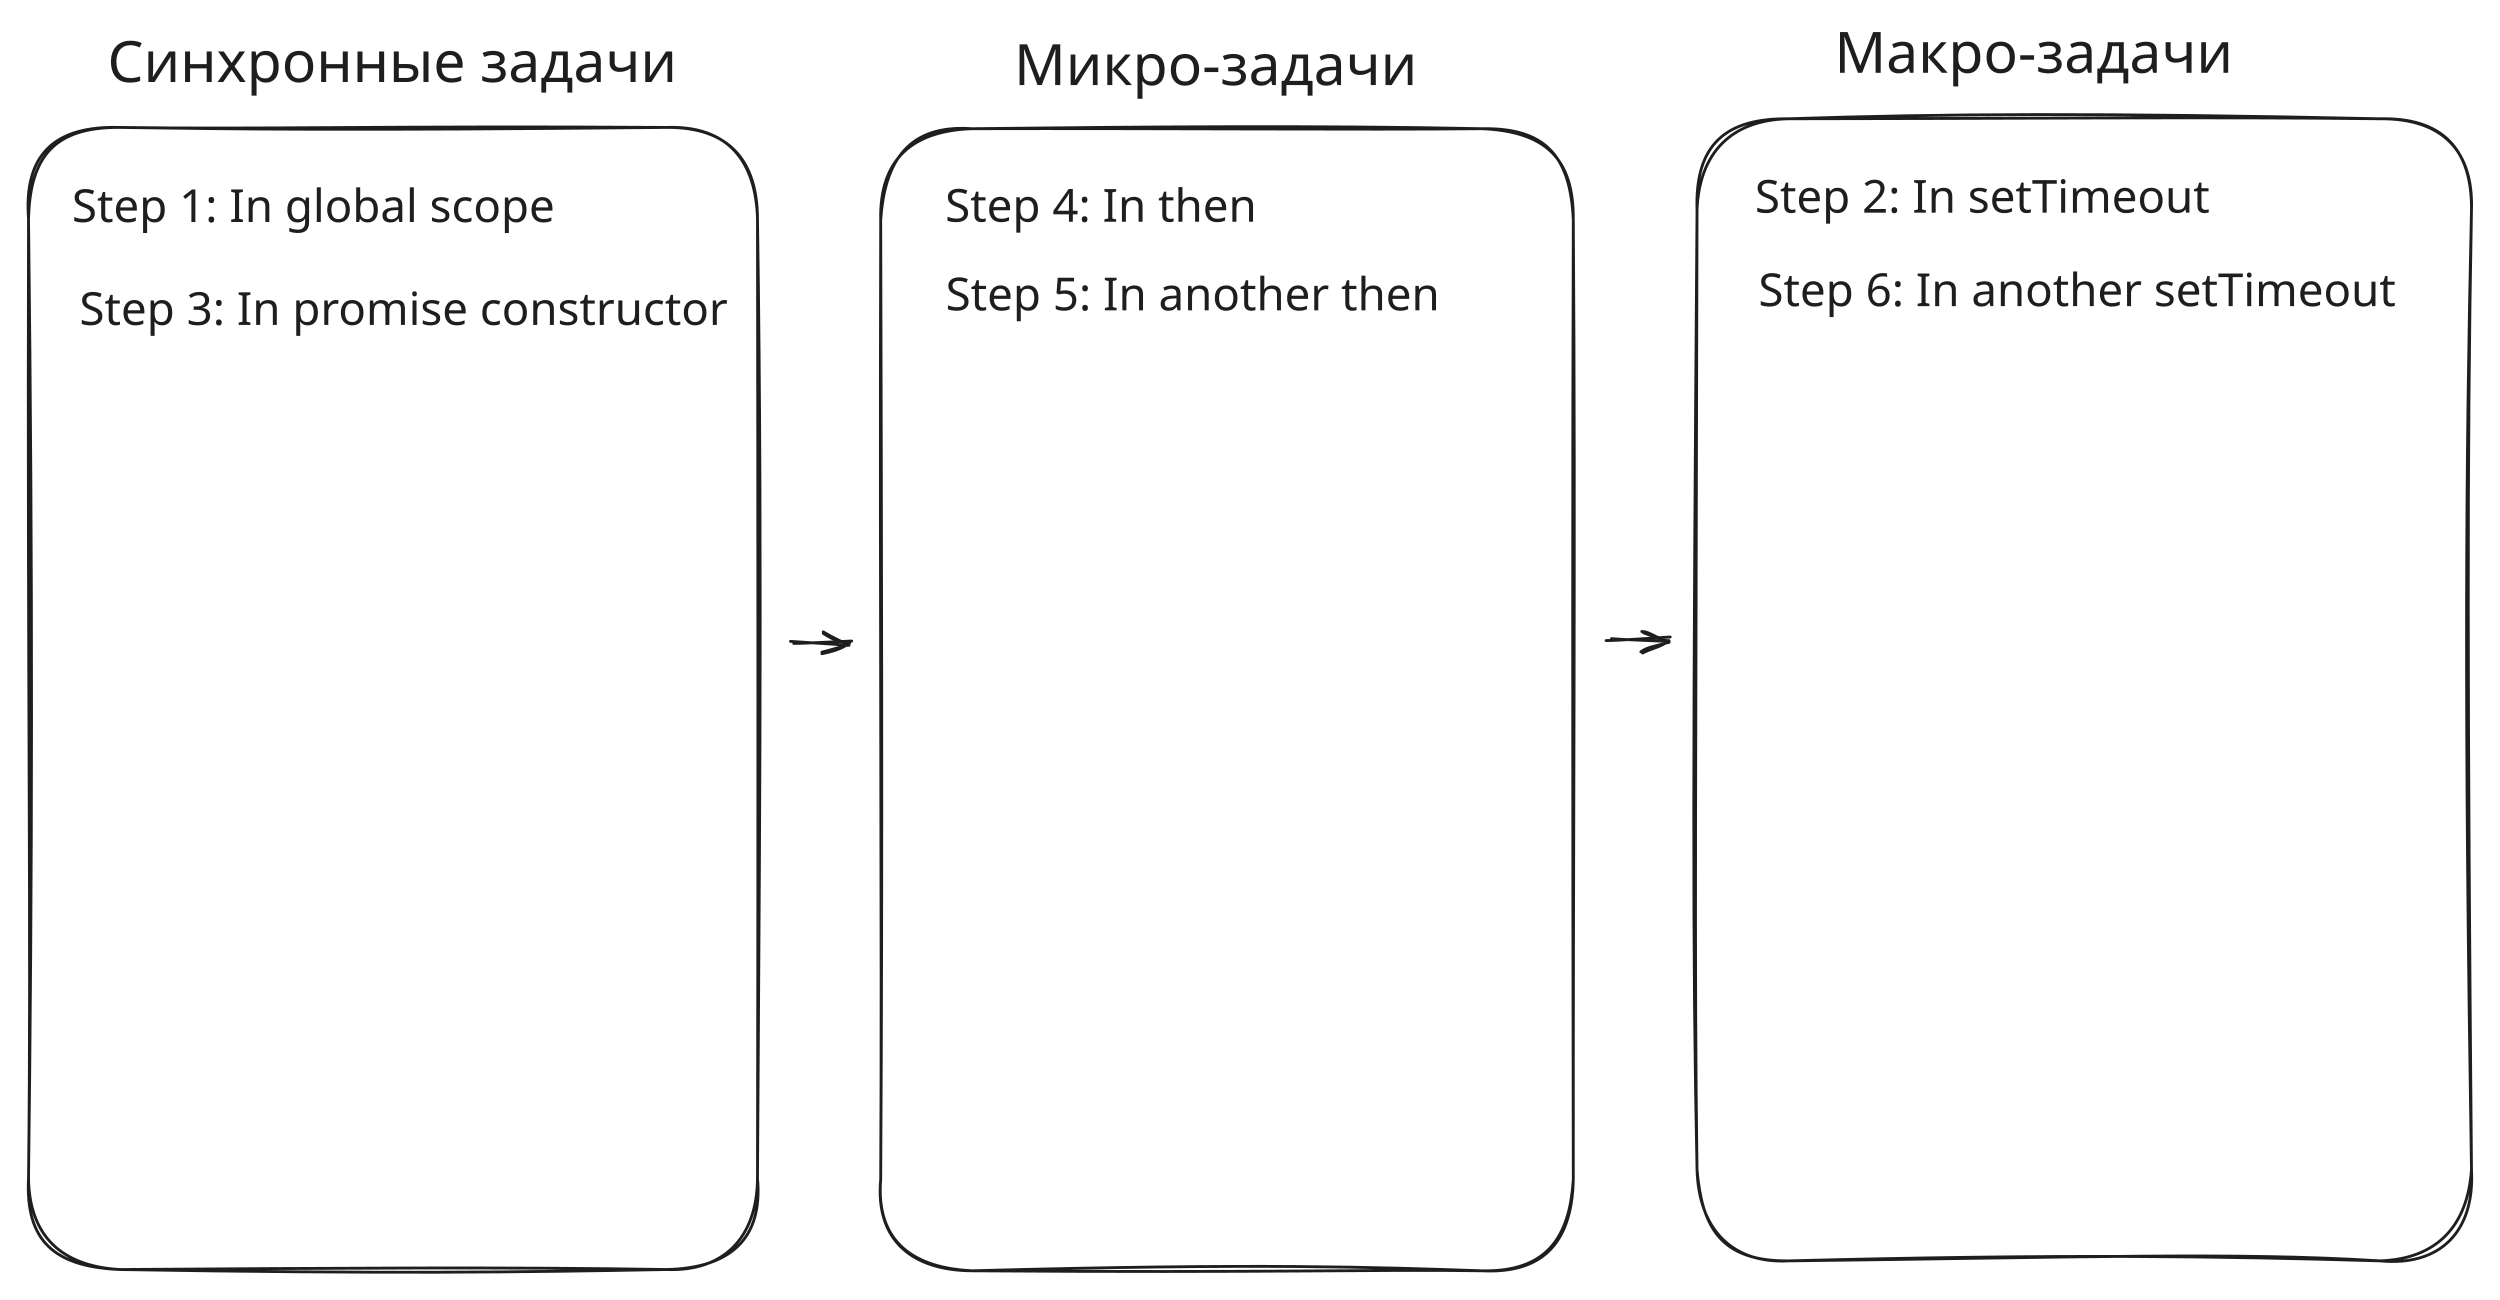
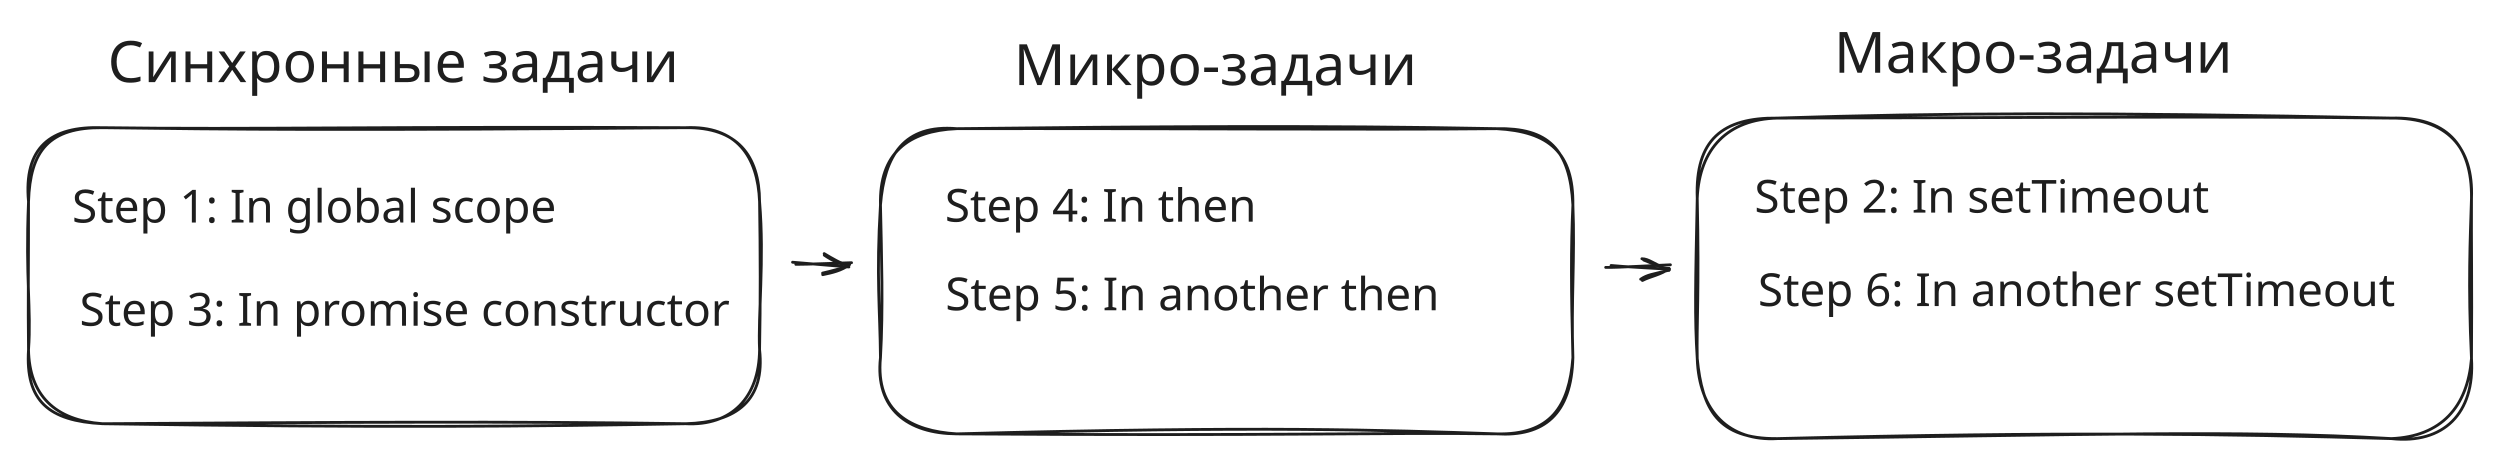
- <svg xmlns="http://www.w3.org/2000/svg" version="1.1" viewBox="0 0 876.587 455.583" width="2629.76" height="1366.748">
+ <svg xmlns="http://www.w3.org/2000/svg" version="1.1" viewBox="0 0 876.813 163.828" width="2630.44" height="491.483">
  <defs>
    <style class="style-fonts">
      @font-face {
      font-family: "Virgil";
      src: url("/fonts/virgil/Virgil.woff2");
      }
    </style>
  </defs>
-   <g stroke-linecap="round" transform="translate(10 44.68127) rotate(0 127.8006 200.2277)">
-     <path d="M32 0 M32 0 C80.53 0.73, 127.14 -0.62, 223.6 0 M32 0 C73.02 0.61, 111.75 1.11, 223.6 0 M223.6 0 C245.73 -0.25, 255.55 11.75, 255.6 32 M223.6 0 C245.53 -0.8, 254.99 12.11, 255.6 32 M255.6 32 C257.53 158.86, 255.98 285.13, 255.6 368.46 M255.6 32 C255.78 144.03, 255.82 256.61, 255.6 368.46 M255.6 368.46 C257.58 389.95, 245.8 400.02, 223.6 400.46 M255.6 368.46 C255.44 389.25, 243.78 401.31, 223.6 400.46 M223.6 400.46 C173.62 401.4, 125.13 402.03, 32 400.46 M223.6 400.46 C167.21 399.52, 109.12 399.97, 32 400.46 M32 400.46 C11.3 399.27, 0.28 388.44, 0 368.46 M32 400.46 C9.02 399.5, -1.15 390.38, 0 368.46 M0 368.46 C1.02 281.71, -0.43 197.87, 0 32 M0 368.46 C1.32 263.66, 1.5 157.31, 0 32 M0 32 C-1.74 9.11, 9.47 -0.63, 32 0 M0 32 C0.58 10.01, 9.2 -0.15, 32 0" stroke="#1e1e1e" stroke-width="1" fill="none" />
+   <g stroke-linecap="round" transform="translate(10 44.7793) rotate(0 128.199 51.91637)">
+     <path d="M25.96 0 M25.96 0 C77.44 0.72, 127.22 -0.49, 230.44 0 M25.96 0 C69.61 0.59, 111.2 1.03, 230.44 0 M230.44 0 C248.55 -0.25, 256.35 9.73, 256.4 25.96 M230.44 0 C248.34 -0.8, 255.78 10.09, 256.4 25.96 M256.4 25.96 C258.12 46.31, 255.82 65.77, 256.4 77.87 M256.4 25.96 C256.67 43.31, 256.73 61.48, 256.4 77.87 M256.4 77.87 C258.37 95.34, 248.61 103.4, 230.44 103.83 M256.4 77.87 C256.24 94.64, 246.59 104.69, 230.44 103.83 M230.44 103.83 C177.12 104.77, 125.14 105.34, 25.96 103.83 M230.44 103.83 C170.16 102.92, 108.37 103.32, 25.96 103.83 M25.96 103.83 C9.28 102.65, 0.28 93.83, 0 77.87 M25.96 103.83 C7.01 102.87, -1.15 95.78, 0 77.87 M0 77.87 C1.03 63.4, -1.13 53.25, 0 25.96 M0 77.87 C-0.22 62.38, 0.05 44.59, 0 25.96 M0 25.96 C-1.74 7.09, 7.45 -0.63, 25.96 0 M0 25.96 C0.58 8, 7.19 -0.15, 25.96 0" stroke="#1e1e1e" stroke-width="1" fill="none" />
  </g>
-   <g transform="translate(44.86401 13.23587) rotate(0 92.67995 12.5)">
-     <text x="92.68" y="0" font-family="Virgil, Segoe UI Emoji" font-size="20px" fill="#1e1e1e" text-anchor="middle" style="white-space: pre;" direction="ltr" dominant-baseline="text-before-edge">Синхронные задачи</text>
+   <g transform="translate(44.97271 13.23587) rotate(0 92.9689 12.53897)">
+     <text x="92.969" y="0" font-family="Virgil, Segoe UI Emoji" font-size="20.062px" fill="#1e1e1e" text-anchor="middle" style="white-space: pre;" direction="ltr" dominant-baseline="text-before-edge">Синхронные задачи</text>
  </g>
-   <g transform="translate(20.80916 65.43623) rotate(0 89.06394 10)">
-     <text x="89.064" y="0" font-family="Virgil, Segoe UI Emoji" font-size="16px" fill="#1e1e1e" text-anchor="middle" style="white-space: pre;" direction="ltr" dominant-baseline="text-before-edge">Step 1: In global scope</text>
+   <g transform="translate(20.84286 65.59897) rotate(0 89.34161 10.03118)">
+     <text x="89.342" y="0" font-family="Virgil, Segoe UI Emoji" font-size="16.05px" fill="#1e1e1e" text-anchor="middle" style="white-space: pre;" direction="ltr" dominant-baseline="text-before-edge">Step 1: In global scope</text>
  </g>
-   <g transform="translate(19.54286 101.5165) rotate(0 121.9759 10)">
-     <text x="121.976" y="0" font-family="Virgil, Segoe UI Emoji" font-size="16px" fill="#1e1e1e" text-anchor="middle" style="white-space: pre;" direction="ltr" dominant-baseline="text-before-edge">Step 3: In promise constructor</text>
+   <g transform="translate(19.57262 101.7918) rotate(0 122.3562 10.03118)">
+     <text x="122.356" y="0" font-family="Virgil, Segoe UI Emoji" font-size="16.05px" fill="#1e1e1e" text-anchor="middle" style="white-space: pre;" direction="ltr" dominant-baseline="text-before-edge">Step 3: In promise constructor</text>
  </g>
-   <g stroke-linecap="round" transform="translate(308.8026 45.12725) rotate(0 121.4234 200.2277)">
-     <path d="M32 0 M32 0 C94.6 -0.69, 152.56 -1.18, 210.85 0 M32 0 C99.7 -0.18, 169.47 0.44, 210.85 0 M210.85 0 C232.91 0.97, 243.08 10.24, 242.85 32 M210.85 0 C232.38 -0.36, 241.81 8.79, 242.85 32 M242.85 32 C243.68 144.55, 242.73 255.23, 242.85 368.46 M242.85 32 C242.55 126.24, 242.59 219.26, 242.85 368.46 M242.85 368.46 C241.56 389.07, 233.25 400.93, 210.85 400.46 M242.85 368.46 C242.37 391.81, 231.02 401.49, 210.85 400.46 M210.85 400.46 C173.63 399.21, 133.15 397.71, 32 400.46 M210.85 400.46 C173.99 399.89, 138.71 401.22, 32 400.46 M32 400.46 C11.26 400.35, -2 389.96, 0 368.46 M32 400.46 C12.39 399.51, -1.81 391, 0 368.46 M0 368.46 C0.51 274.53, -0.42 183.43, 0 32 M0 368.46 C0.68 255.34, 0.28 141.55, 0 32 M0 32 C1.41 11.07, 9.97 -1.56, 32 0 M0 32 C-0.47 10.45, 11.33 0.72, 32 0" stroke="#1e1e1e" stroke-width="1" fill="none" />
+   <g stroke-linecap="round" transform="translate(308.8026 45.12725) rotate(0 121.4234 53.52064)">
+     <path d="M26.76 0 M26.76 0 C92.92 -0.73, 154.43 -1.22, 216.09 0 M26.76 0 C98.48 -0.15, 172.26 0.47, 216.09 0 M216.09 0 C234.65 0.97, 243.08 8.5, 242.85 26.76 M216.09 0 C234.13 -0.36, 241.81 7.04, 242.85 26.76 M242.85 26.76 C243.6 45.09, 242.18 60.64, 242.85 80.28 M242.85 26.76 C242.16 42.18, 242.21 55.79, 242.85 80.28 M242.85 80.28 C241.56 97.4, 235 107.52, 216.09 107.04 M242.85 80.28 C242.37 100.14, 232.76 108.08, 216.09 107.04 M216.09 107.04 C176.61 105.7, 133.88 104.2, 26.76 107.04 M216.09 107.04 C177.09 106.49, 139.67 107.82, 26.76 107.04 M26.76 107.04 C9.51 106.94, -2 98.29, 0 80.28 M26.76 107.04 C10.65 106.09, -1.81 99.34, 0 80.28 M0 80.28 C-0.14 63.86, -1.53 51.64, 0 26.76 M0 80.28 C0.98 63.02, 0.38 44.75, 0 26.76 M0 26.76 C1.41 9.32, 8.22 -1.56, 26.76 0 M0 26.76 C-0.47 8.7, 9.58 0.72, 26.76 0" stroke="#1e1e1e" stroke-width="1" fill="none" />
  </g>
  <g transform="translate(361.0221 14.3169) rotate(0 65.23996 12.5)">
    <text x="65.24" y="0" font-family="Virgil, Segoe UI Emoji" font-size="20px" fill="#1e1e1e" text-anchor="middle" style="white-space: pre;" direction="ltr" dominant-baseline="text-before-edge">Микро-задачи</text>
  </g>
  <g transform="translate(324.5876 65.33176) rotate(0 61.43996 10)">
    <text x="61.44" y="0" font-family="Virgil, Segoe UI Emoji" font-size="16px" fill="#1e1e1e" text-anchor="middle" style="white-space: pre;" direction="ltr" dominant-baseline="text-before-edge">Step 4: In then</text>
  </g>
  <g transform="translate(323.1374 96.39831) rotate(0 95.05595 10)">
    <text x="95.056" y="0" font-family="Virgil, Segoe UI Emoji" font-size="16px" fill="#1e1e1e" text-anchor="middle" style="white-space: pre;" direction="ltr" dominant-baseline="text-before-edge">Step 5: In another then</text>
  </g>
-   <g stroke-linecap="round" transform="translate(595.038 41.6498) rotate(0 135.7744 200.2277)">
-     <path d="M32 0 M32 0 C107.18 -0.04, 182.49 -0.72, 239.55 0 M32 0 C87.06 -1.79, 139.79 -2.15, 239.55 0 M239.55 0 C261.78 -0.15, 272.27 11.64, 271.55 32 M239.55 0 C261.14 -0.49, 271.75 10.31, 271.55 32 M271.55 32 C269.94 118.44, 270.14 203.73, 271.55 368.46 M271.55 32 C269.54 119.95, 268.98 208.67, 271.55 368.46 M271.55 368.46 C270.19 388.09, 259.59 399.74, 239.55 400.46 M271.55 368.46 C272.78 390.34, 260.4 402.47, 239.55 400.46 M239.55 400.46 C188.01 397.3, 137.17 399.22, 32 400.46 M239.55 400.46 C183.88 398.82, 128.36 397.97, 32 400.46 M32 400.46 C12.62 401.47, 0.59 389.68, 0 368.46 M32 400.46 C8.37 400.65, 1.73 388.84, 0 368.46 M0 368.46 C-1.62 292.8, -1.4 218.36, 0 32 M0 368.46 C-1.01 296.27, -0.35 224.28, 0 32 M0 32 C0.75 11.94, 12.07 0.4, 32 0 M0 32 C-0.8 8.87, 10.19 -0.22, 32 0" stroke="#1e1e1e" stroke-width="1" fill="none" />
+   <g stroke-linecap="round" transform="translate(595.2645 41.41933) rotate(0 135.7744 56.20424)">
+     <path d="M28.1 0 M28.1 0 C106.07 -0.07, 184.16 -0.74, 243.45 0 M28.1 0 C85.19 -1.82, 139.98 -2.18, 243.45 0 M243.45 0 C263.08 -0.15, 272.27 10.34, 271.55 28.1 M243.45 0 C262.44 -0.49, 271.75 9.01, 271.55 28.1 M271.55 28.1 C271.44 43.52, 271.75 57.22, 271.55 84.31 M271.55 28.1 C271.12 42.5, 270.3 58.04, 271.55 84.31 M271.55 84.31 C270.19 101.34, 260.89 111.69, 243.45 112.41 M271.55 84.31 C272.78 103.59, 261.7 114.43, 243.45 112.41 M243.45 112.41 C189.96 109.25, 137.17 111.13, 28.1 112.41 M243.45 112.41 C185.7 110.73, 128.09 109.89, 28.1 112.41 M28.1 112.41 C11.32 113.42, 0.59 102.94, 0 84.31 M28.1 112.41 C7.07 112.6, 1.73 102.09, 0 84.31 M0 84.31 C-0.93 70.13, -0.61 57.76, 0 28.1 M0 84.31 C-0.26 72.48, 0.72 60.95, 0 28.1 M0 28.1 C0.75 10.64, 10.78 0.4, 28.1 0 M0 28.1 C-0.8 7.57, 8.89 -0.22, 28.1 0" stroke="#1e1e1e" stroke-width="1" fill="none" />
  </g>
  <g transform="translate(646.837 10) rotate(0 66.26996 12.5)">
    <text x="66.27" y="0" font-family="Virgil, Segoe UI Emoji" font-size="20px" fill="#1e1e1e" text-anchor="middle" style="white-space: pre;" direction="ltr" dominant-baseline="text-before-edge">Макро-задачи</text>
  </g>
  <g transform="translate(605.2826 62.15948) rotate(0 89.79195 10)">
    <text x="89.792" y="0" font-family="Virgil, Segoe UI Emoji" font-size="16px" fill="#1e1e1e" text-anchor="middle" style="white-space: pre;" direction="ltr" dominant-baseline="text-before-edge">Step 2: In setTimeout</text>
  </g>
  <g transform="translate(605.3044 94.92481) rotate(0 123.0079 10)">
    <text x="123.008" y="0" font-family="Virgil, Segoe UI Emoji" font-size="16px" fill="#1e1e1e" text-anchor="middle" style="white-space: pre;" direction="ltr" dominant-baseline="text-before-edge">Step 6: In another setTimeout</text>
  </g>
  <g stroke-linecap="round">
-     <g transform="translate(277.7242 225.0548) rotate(0 10.18751 0.4558453)">
-       <path d="M0.6 0.57 C3.93 0.56, 17.45 -0.17, 20.92 -0.29 M-0.55 -0.17 C2.56 0.03, 16.43 0.98, 20.01 1.2" stroke="#1e1e1e" stroke-width="1" fill="none" />
+     <g transform="translate(278.5211 92.1423) rotate(0 9.78907 0.6596042)">
+       <path d="M0.6 0.57 C3.8 0.61, 16.79 0.07, 20.13 0 M-0.55 -0.17 C2.42 0.07, 15.76 1.22, 19.21 1.49" stroke="#1e1e1e" stroke-width="1" fill="none" />
    </g>
-     <g transform="translate(277.7242 225.0548) rotate(0 10.18751 0.4558453)">
-       <path d="M10.49 4.17 C13.69 3.46, 17.57 2.57, 20.21 0.3 M10.45 3.61 C13.7 2.83, 16.79 1.85, 19.84 0.92" stroke="#1e1e1e" stroke-width="1" fill="none" />
+     <g transform="translate(278.5211 92.1423) rotate(0 9.78907 0.6596042)">
+       <path d="M10.02 4.19 C13.1 3.56, 16.85 2.76, 19.4 0.62 M9.98 3.64 C13.11 2.95, 16.11 2.07, 19.05 1.22" stroke="#1e1e1e" stroke-width="1" fill="none" />
    </g>
-     <g transform="translate(277.7242 225.0548) rotate(0 10.18751 0.4558453)">
-       <path d="M10.96 -2.95 C13.97 -0.98, 17.67 0.8, 20.21 0.3 M10.92 -3.51 C13.97 -1.73, 16.9 -0.16, 19.84 0.92" stroke="#1e1e1e" stroke-width="1" fill="none" />
+     <g transform="translate(278.5211 92.1423) rotate(0 9.78907 0.6596042)">
+       <path d="M10.58 -2.65 C13.45 -0.7, 16.98 1.07, 19.4 0.62 M10.54 -3.19 C13.45 -1.43, 16.24 0.14, 19.05 1.22" stroke="#1e1e1e" stroke-width="1" fill="none" />
    </g>
  </g>
  <mask />
  <g stroke-linecap="round">
-     <g transform="translate(563.7352 223.8834) rotate(0 10.65752 0.2503974)">
-       <path d="M-0.58 0.72 C2.97 0.79, 18.25 -0.36, 21.9 -0.53 M1.31 0.05 C4.75 0.41, 18.28 0.84, 21.52 1.03" stroke="#1e1e1e" stroke-width="1" fill="none" />
+     <g transform="translate(563.7352 93.06308) rotate(0 10.7708 0.5819111)">
+       <path d="M-0.58 0.72 C3.01 0.84, 18.44 -0.08, 22.12 -0.19 M1.31 0.05 C4.79 0.46, 18.46 1.11, 21.75 1.36" stroke="#1e1e1e" stroke-width="1" fill="none" />
    </g>
-     <g transform="translate(563.7352 223.8834) rotate(0 10.65752 0.2503974)">
-       <path d="M12.22 5.1 C15.11 3.54, 18.78 2.97, 21.41 0.78 M11.61 4.66 C14.04 2.98, 15.71 2.93, 21.4 1.35" stroke="#1e1e1e" stroke-width="1" fill="none" />
+     <g transform="translate(563.7352 93.06308) rotate(0 10.7708 0.5819111)">
+       <path d="M12.3 5.31 C15.23 3.8, 18.97 3.28, 21.64 1.11 M11.69 4.87 C14.14 3.21, 15.85 3.19, 21.63 1.69" stroke="#1e1e1e" stroke-width="1" fill="none" />
    </g>
-     <g transform="translate(563.7352 223.8834) rotate(0 10.65752 0.2503974)">
-       <path d="M12.54 -2.01 C15.26 -1.09, 18.83 0.82, 21.41 0.78 M11.93 -2.45 C14.28 -2.48, 15.89 -0.88, 21.4 1.35" stroke="#1e1e1e" stroke-width="1" fill="none" />
+     <g transform="translate(563.7352 93.06308) rotate(0 10.7708 0.5819111)">
+       <path d="M12.73 -1.87 C15.46 -0.88, 19.04 1.1, 21.64 1.11 M12.12 -2.31 C14.48 -2.3, 16.09 -0.65, 21.63 1.69" stroke="#1e1e1e" stroke-width="1" fill="none" />
    </g>
  </g>
  <mask />
</svg>
